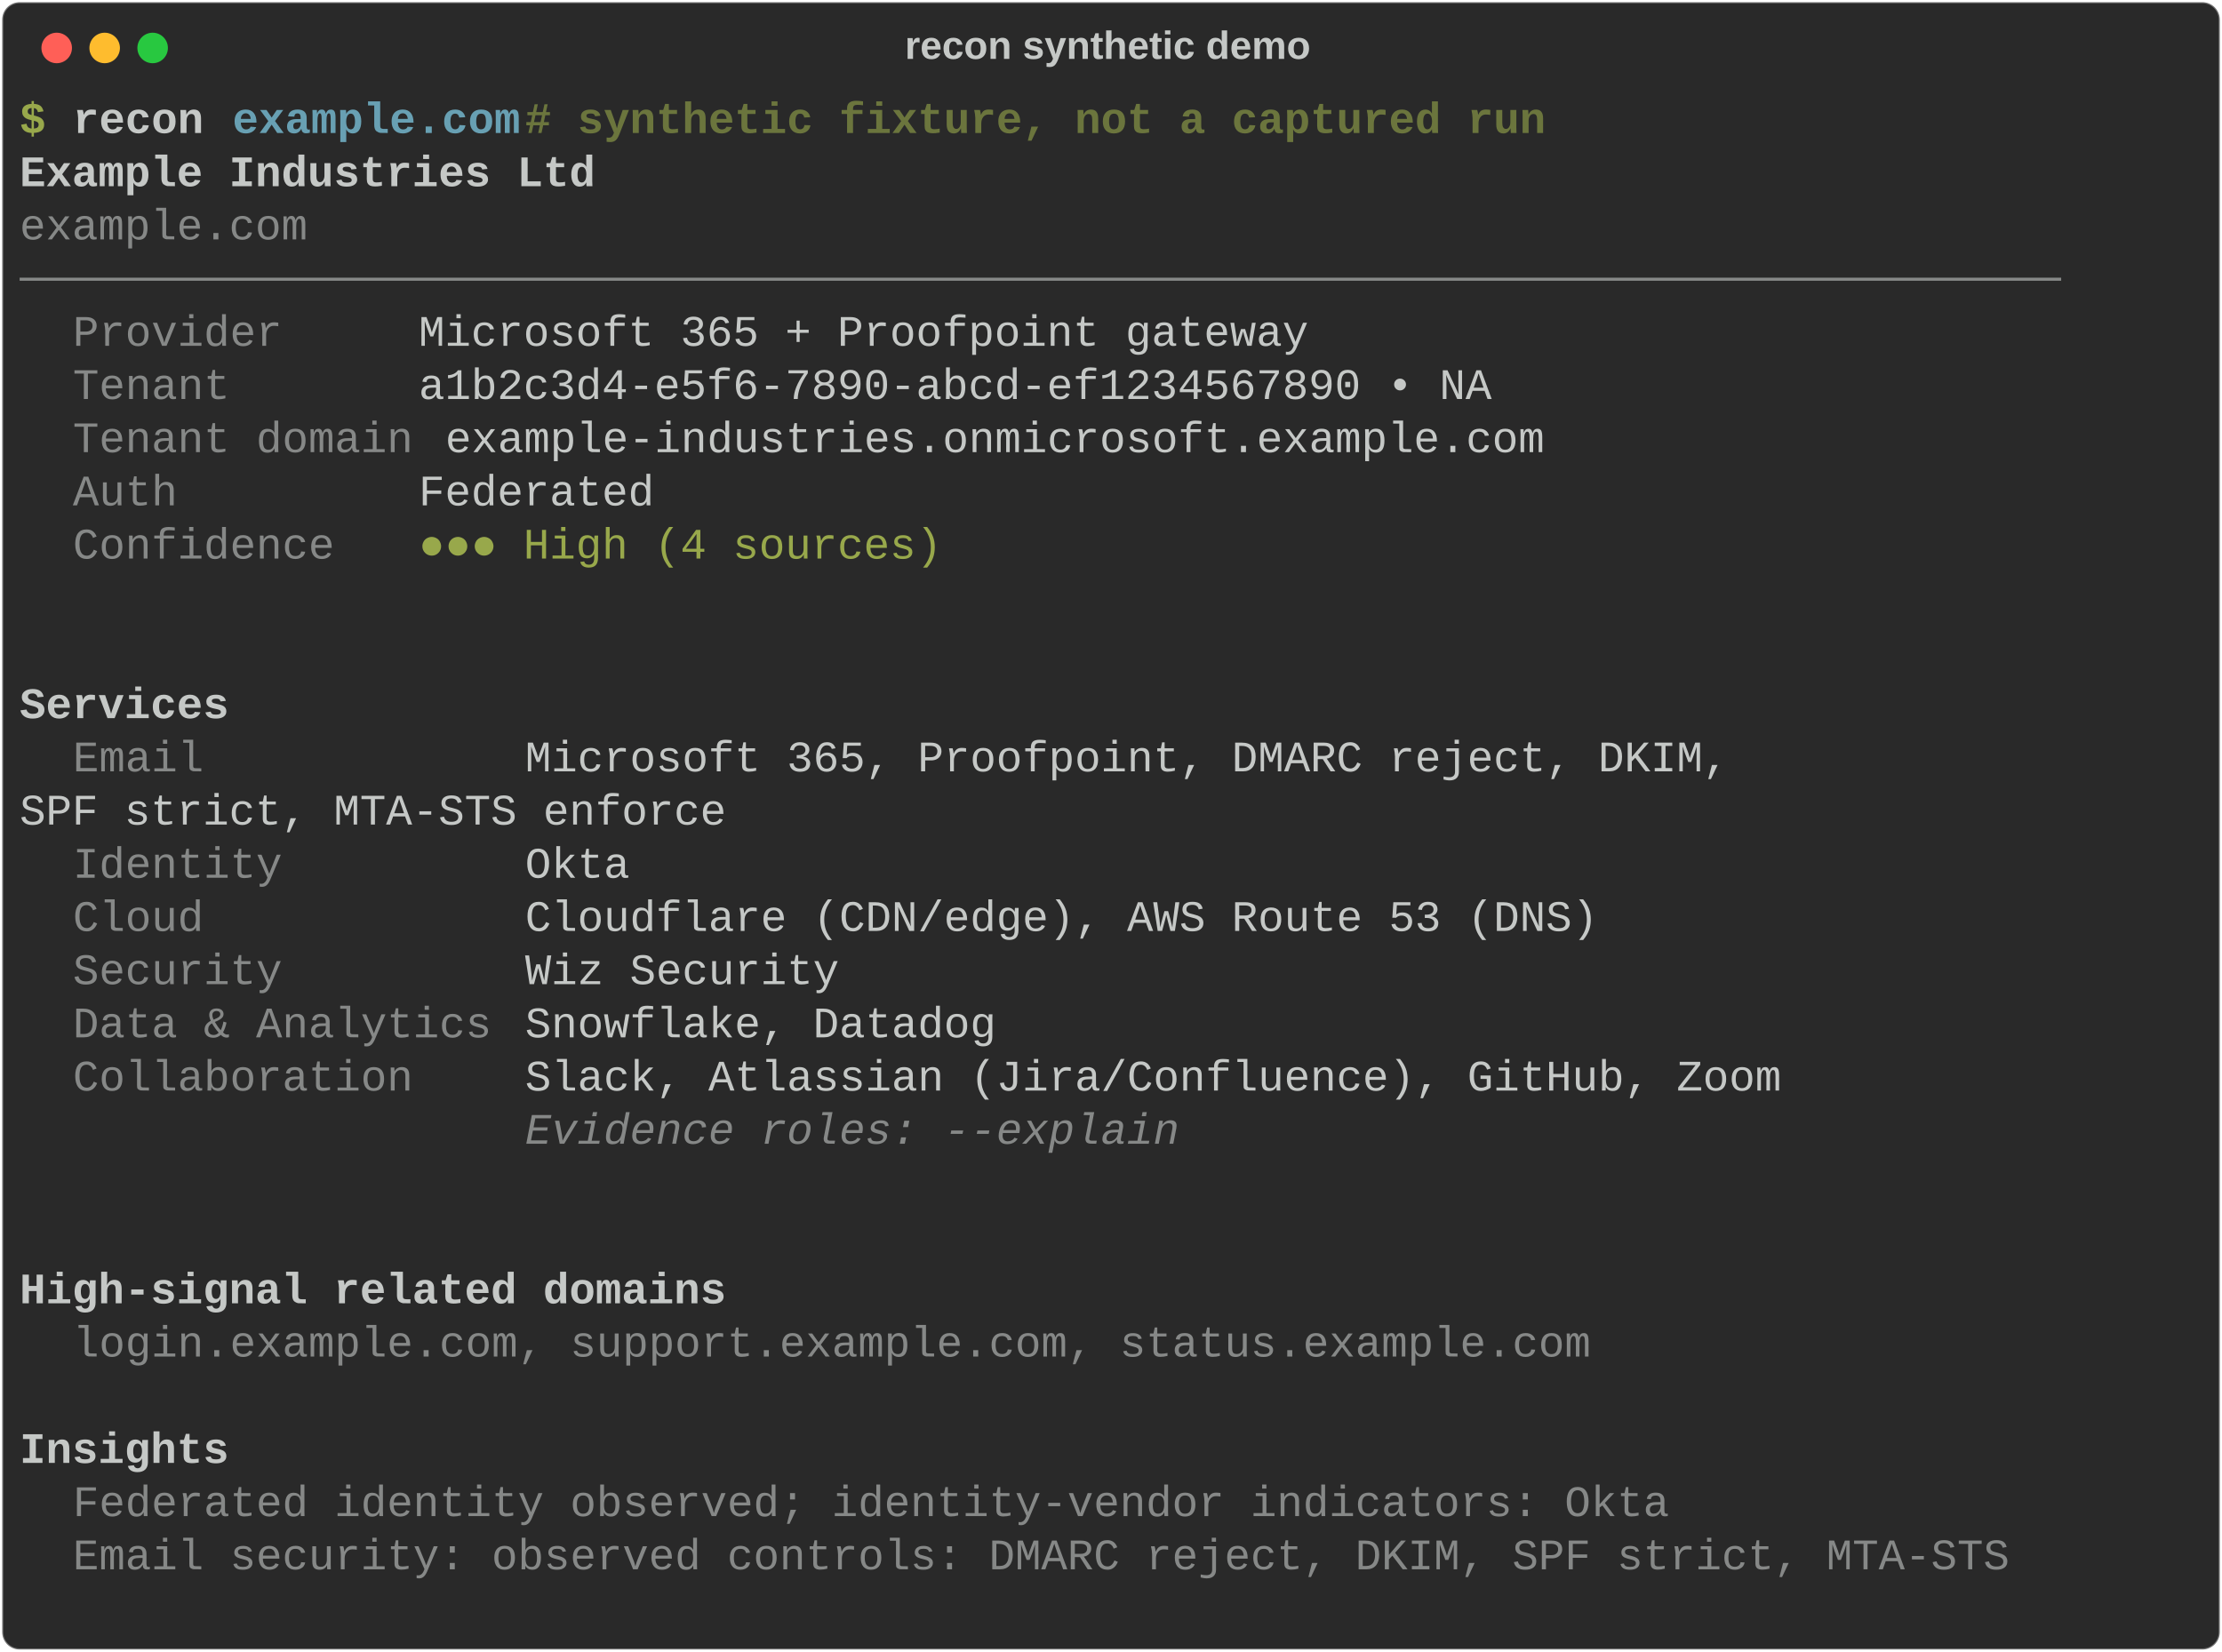
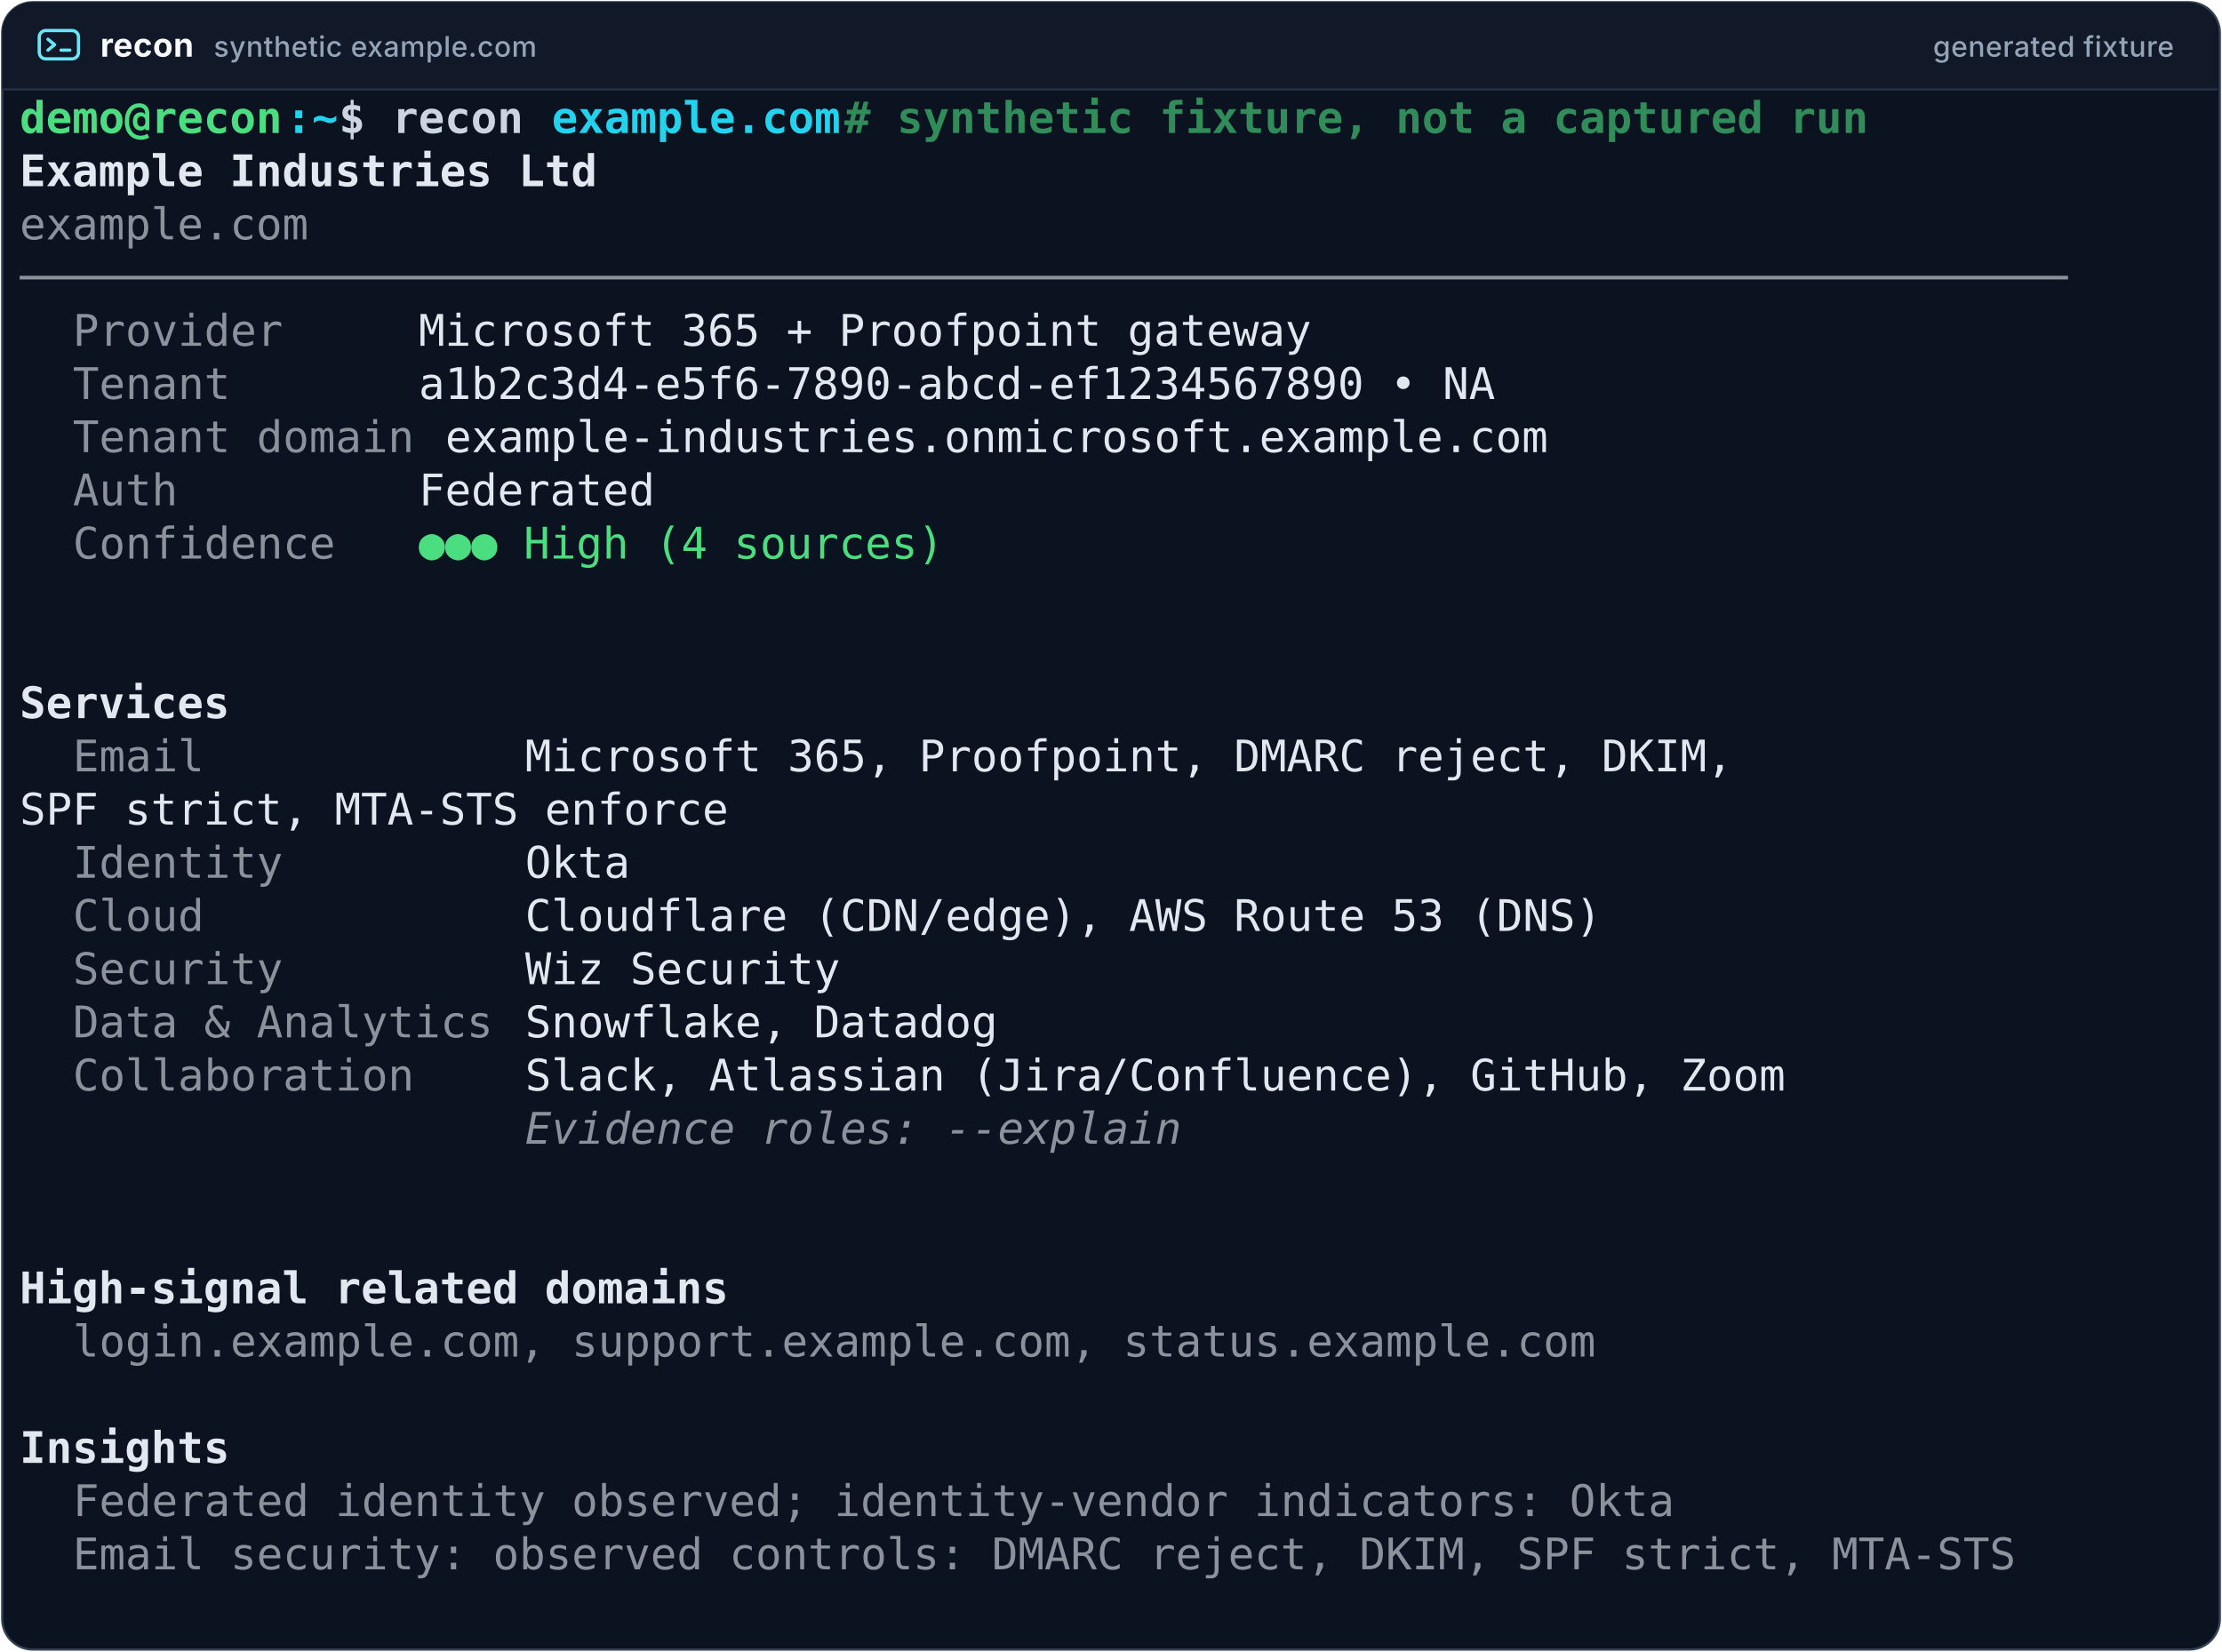
<svg xmlns="http://www.w3.org/2000/svg" class="rich-terminal" role="img" aria-labelledby="recon-demo-accessible-title recon-demo-accessible-description" viewBox="0 0 1019 757.6">
  <style>
- 
- 
    .recon-demo-matrix {
-         font-family: ui-monospace, SFMono-Regular, Consolas, Liberation Mono, monospace;
+         font-family: "JetBrains Mono", "Cascadia Mono", "DejaVu Sans Mono", "Liberation Mono", monospace;
        font-size: 20px;
        line-height: 24.4px;
        font-variant-east-asian: full-width;
+         font-feature-settings: "liga" 0;
    }
- 
    .recon-demo-title {
-         font-size: 18px;
-         font-weight: bold;
-         font-family: arial;
+         fill: #f8fafc;
+         font-family: Inter, system-ui, sans-serif;
+         font-size: 15px;
+         font-weight: 650;
+         letter-spacing: 0.2px;
    }
- 
-     .recon-demo-r1 { fill: #98a84b;font-weight: bold }
- .recon-demo-r2 { fill: #c5c8c6;font-weight: bold }
- .recon-demo-r3 { fill: #68a0b3;font-weight: bold }
- .recon-demo-r4 { fill: #6b753d;font-weight: bold }
- .recon-demo-r5 { fill: #c5c8c6 }
- .recon-demo-r6 { fill: #868887 }
- .recon-demo-r7 { fill: #98a84b }
- .recon-demo-r8 { fill: #868887;font-style: italic; }
+     .recon-demo-subtitle {
+         fill: #94a3b8;
+         font-family: Inter, system-ui, sans-serif;
+         font-size: 13px;
+         font-weight: 500;
+         letter-spacing: 0.2px;
+     }
+     .recon-demo-r1 { fill: #4ade80;font-weight: bold }
+ .recon-demo-r2 { fill: #22d3ee;font-weight: bold }
+ .recon-demo-r3 { fill: #cbd5e1;font-weight: bold }
+ .recon-demo-r4 { fill: #308c59;font-weight: bold }
+ .recon-demo-r5 { fill: #e2e8f0 }
+ .recon-demo-r6 { fill: #e2e8f0;font-weight: bold }
+ .recon-demo-r7 { fill: #8c929c }
+ .recon-demo-r8 { fill: #4ade80 }
+ .recon-demo-r9 { fill: #8c929c;font-style: italic; }
    </style>
  <defs>
    <clipPath id="recon-demo-clip-terminal">
      <rect x="0" y="0" width="999.4" height="706.6" />
    </clipPath>
    <clipPath id="recon-demo-line-0">
      <rect x="0" y="1.5" width="1000.4" height="24.65" />
    </clipPath>
    <clipPath id="recon-demo-line-1">
      <rect x="0" y="25.9" width="1000.4" height="24.65" />
    </clipPath>
    <clipPath id="recon-demo-line-2">
      <rect x="0" y="50.3" width="1000.4" height="24.65" />
    </clipPath>
    <clipPath id="recon-demo-line-3">
      <rect x="0" y="74.7" width="1000.4" height="24.65" />
    </clipPath>
    <clipPath id="recon-demo-line-4">
      <rect x="0" y="99.1" width="1000.4" height="24.65" />
    </clipPath>
    <clipPath id="recon-demo-line-5">
      <rect x="0" y="123.5" width="1000.4" height="24.65" />
    </clipPath>
    <clipPath id="recon-demo-line-6">
      <rect x="0" y="147.9" width="1000.4" height="24.65" />
    </clipPath>
    <clipPath id="recon-demo-line-7">
      <rect x="0" y="172.3" width="1000.4" height="24.65" />
    </clipPath>
    <clipPath id="recon-demo-line-8">
      <rect x="0" y="196.7" width="1000.4" height="24.65" />
    </clipPath>
    <clipPath id="recon-demo-line-9">
      <rect x="0" y="221.1" width="1000.4" height="24.65" />
    </clipPath>
    <clipPath id="recon-demo-line-10">
      <rect x="0" y="245.5" width="1000.4" height="24.65" />
    </clipPath>
    <clipPath id="recon-demo-line-11">
      <rect x="0" y="269.9" width="1000.4" height="24.65" />
    </clipPath>
    <clipPath id="recon-demo-line-12">
      <rect x="0" y="294.3" width="1000.4" height="24.65" />
    </clipPath>
    <clipPath id="recon-demo-line-13">
      <rect x="0" y="318.7" width="1000.4" height="24.65" />
    </clipPath>
    <clipPath id="recon-demo-line-14">
      <rect x="0" y="343.1" width="1000.4" height="24.65" />
    </clipPath>
    <clipPath id="recon-demo-line-15">
      <rect x="0" y="367.5" width="1000.4" height="24.65" />
    </clipPath>
    <clipPath id="recon-demo-line-16">
      <rect x="0" y="391.9" width="1000.4" height="24.65" />
    </clipPath>
    <clipPath id="recon-demo-line-17">
      <rect x="0" y="416.3" width="1000.4" height="24.65" />
    </clipPath>
    <clipPath id="recon-demo-line-18">
      <rect x="0" y="440.7" width="1000.4" height="24.65" />
    </clipPath>
    <clipPath id="recon-demo-line-19">
      <rect x="0" y="465.1" width="1000.4" height="24.65" />
    </clipPath>
    <clipPath id="recon-demo-line-20">
      <rect x="0" y="489.5" width="1000.4" height="24.65" />
    </clipPath>
    <clipPath id="recon-demo-line-21">
      <rect x="0" y="513.9" width="1000.4" height="24.65" />
    </clipPath>
    <clipPath id="recon-demo-line-22">
      <rect x="0" y="538.3" width="1000.4" height="24.65" />
    </clipPath>
    <clipPath id="recon-demo-line-23">
      <rect x="0" y="562.7" width="1000.4" height="24.65" />
    </clipPath>
    <clipPath id="recon-demo-line-24">
      <rect x="0" y="587.1" width="1000.4" height="24.65" />
    </clipPath>
    <clipPath id="recon-demo-line-25">
      <rect x="0" y="611.5" width="1000.4" height="24.65" />
    </clipPath>
    <clipPath id="recon-demo-line-26">
      <rect x="0" y="635.9" width="1000.4" height="24.65" />
    </clipPath>
    <clipPath id="recon-demo-line-27">
      <rect x="0" y="660.3" width="1000.4" height="24.65" />
    </clipPath>
  </defs>
-   <rect fill="#292929" stroke="rgba(255,255,255,0.35)" stroke-width="1" x="1" y="1" width="1017" height="755.6" rx="8" />
-   <text class="recon-demo-title" fill="#c5c8c6" text-anchor="middle" x="508" y="27">recon synthetic demo</text>
-   <g transform="translate(26,22)">
-     <circle cx="0" cy="0" r="7" fill="#ff5f57" />
-     <circle cx="22" cy="0" r="7" fill="#febc2e" />
-     <circle cx="44" cy="0" r="7" fill="#28c840" />
+   <rect fill="#0b1220" stroke="#334155" stroke-width="1" x="1" y="1" width="1017" height="755.6" rx="14" />
+   <path fill="#111827" d="M 15 1 H 1003 A 14 14 0 0 1 1017 15 V 41 H 1 V 15 A 14 14 0 0 1 15 1 Z" />
+   <line x1="1" y1="41" x2="1017" y2="41" stroke="#253247" stroke-width="1" />
+   <g fill="none" stroke="#67e8f9" stroke-linecap="round" stroke-linejoin="round" stroke-width="1.5">
+     <rect x="18" y="14" width="18" height="13" rx="3" />
+     <path d="M 22 18 L 25 20.5 L 22 23 M 28 23 H 32" />
  </g>
+   <text class="recon-demo-title" x="46" y="26">recon</text>
+   <text class="recon-demo-subtitle" x="98" y="26">synthetic example.com</text>
+   <text class="recon-demo-subtitle" text-anchor="end" x="997" y="26">generated fixture</text>
  <g transform="translate(9, 41)" clip-path="url(#recon-demo-clip-terminal)">
    <g class="recon-demo-matrix">
-       <text class="recon-demo-r1" x="0" y="20" textLength="24.4" clip-path="url(#recon-demo-line-0)">$ </text>
-       <text class="recon-demo-r2" x="24.4" y="20" textLength="73.2" clip-path="url(#recon-demo-line-0)">recon </text>
-       <text class="recon-demo-r3" x="97.6" y="20" textLength="134.2" clip-path="url(#recon-demo-line-0)">example.com</text>
-       <text class="recon-demo-r4" x="231.8" y="20" textLength="524.6" clip-path="url(#recon-demo-line-0)">    # synthetic fixture, not a captured run</text>
+       <text class="recon-demo-r1" x="0" y="20" textLength="122" clip-path="url(#recon-demo-line-0)">demo@recon</text>
+       <text class="recon-demo-r2" x="122" y="20" textLength="24.4" clip-path="url(#recon-demo-line-0)">:~</text>
+       <text class="recon-demo-r3" x="146.4" y="20" textLength="24.4" clip-path="url(#recon-demo-line-0)">$ </text>
+       <text class="recon-demo-r3" x="170.8" y="20" textLength="73.2" clip-path="url(#recon-demo-line-0)">recon </text>
+       <text class="recon-demo-r2" x="244" y="20" textLength="134.2" clip-path="url(#recon-demo-line-0)">example.com</text>
+       <text class="recon-demo-r4" x="378.2" y="20" textLength="524.6" clip-path="url(#recon-demo-line-0)">    # synthetic fixture, not a captured run</text>
      <text class="recon-demo-r5" x="1000.4" y="20" textLength="12.2" clip-path="url(#recon-demo-line-0)">
</text>
-       <text class="recon-demo-r2" x="0" y="44.4" textLength="268.4" clip-path="url(#recon-demo-line-1)">Example Industries Ltd</text>
+       <text class="recon-demo-r6" x="0" y="44.4" textLength="268.4" clip-path="url(#recon-demo-line-1)">Example Industries Ltd</text>
      <text class="recon-demo-r5" x="1000.4" y="44.4" textLength="12.2" clip-path="url(#recon-demo-line-1)">
</text>
-       <text class="recon-demo-r6" x="0" y="68.8" textLength="134.2" clip-path="url(#recon-demo-line-2)">example.com</text>
+       <text class="recon-demo-r7" x="0" y="68.8" textLength="134.2" clip-path="url(#recon-demo-line-2)">example.com</text>
      <text class="recon-demo-r5" x="1000.4" y="68.8" textLength="12.2" clip-path="url(#recon-demo-line-2)">
</text>
-       <text class="recon-demo-r6" x="0" y="93.2" textLength="951.6" clip-path="url(#recon-demo-line-3)">──────────────────────────────────────────────────────────────────────────────</text>
+       <text class="recon-demo-r7" x="0" y="93.2" textLength="951.6" clip-path="url(#recon-demo-line-3)">──────────────────────────────────────────────────────────────────────────────</text>
      <text class="recon-demo-r5" x="1000.4" y="93.2" textLength="12.2" clip-path="url(#recon-demo-line-3)">
</text>
-       <text class="recon-demo-r6" x="24.4" y="117.6" textLength="158.6" clip-path="url(#recon-demo-line-4)">Provider     </text>
+       <text class="recon-demo-r7" x="24.4" y="117.6" textLength="158.6" clip-path="url(#recon-demo-line-4)">Provider     </text>
      <text class="recon-demo-r5" x="183" y="117.6" textLength="414.8" clip-path="url(#recon-demo-line-4)">Microsoft 365 + Proofpoint gateway</text>
      <text class="recon-demo-r5" x="1000.4" y="117.6" textLength="12.2" clip-path="url(#recon-demo-line-4)">
</text>
-       <text class="recon-demo-r6" x="24.4" y="142" textLength="158.6" clip-path="url(#recon-demo-line-5)">Tenant       </text>
+       <text class="recon-demo-r7" x="24.4" y="142" textLength="158.6" clip-path="url(#recon-demo-line-5)">Tenant       </text>
      <text class="recon-demo-r5" x="183" y="142" textLength="500.2" clip-path="url(#recon-demo-line-5)">a1b2c3d4-e5f6-7890-abcd-ef1234567890 • NA</text>
      <text class="recon-demo-r5" x="1000.4" y="142" textLength="12.2" clip-path="url(#recon-demo-line-5)">
</text>
-       <text class="recon-demo-r6" x="24.4" y="166.4" textLength="170.8" clip-path="url(#recon-demo-line-6)">Tenant domain </text>
+       <text class="recon-demo-r7" x="24.4" y="166.4" textLength="170.8" clip-path="url(#recon-demo-line-6)">Tenant domain </text>
      <text class="recon-demo-r5" x="195.2" y="166.4" textLength="512.4" clip-path="url(#recon-demo-line-6)">example-industries.onmicrosoft.example.com</text>
      <text class="recon-demo-r5" x="1000.4" y="166.4" textLength="12.2" clip-path="url(#recon-demo-line-6)">
</text>
-       <text class="recon-demo-r6" x="24.4" y="190.8" textLength="158.6" clip-path="url(#recon-demo-line-7)">Auth         </text>
+       <text class="recon-demo-r7" x="24.4" y="190.8" textLength="158.6" clip-path="url(#recon-demo-line-7)">Auth         </text>
      <text class="recon-demo-r5" x="183" y="190.8" textLength="109.8" clip-path="url(#recon-demo-line-7)">Federated</text>
      <text class="recon-demo-r5" x="1000.4" y="190.8" textLength="12.2" clip-path="url(#recon-demo-line-7)">
</text>
-       <text class="recon-demo-r6" x="24.4" y="215.2" textLength="158.6" clip-path="url(#recon-demo-line-8)">Confidence   </text>
-       <text class="recon-demo-r7" x="183" y="215.2" textLength="244" clip-path="url(#recon-demo-line-8)">●●● High (4 sources)</text>
+       <text class="recon-demo-r7" x="24.4" y="215.2" textLength="158.6" clip-path="url(#recon-demo-line-8)">Confidence   </text>
+       <text class="recon-demo-r8" x="183" y="215.2" textLength="244" clip-path="url(#recon-demo-line-8)">●●● High (4 sources)</text>
      <text class="recon-demo-r5" x="1000.4" y="215.2" textLength="12.2" clip-path="url(#recon-demo-line-8)">
</text>
      <text class="recon-demo-r5" x="1000.4" y="239.6" textLength="12.2" clip-path="url(#recon-demo-line-9)">
</text>
      <text class="recon-demo-r5" x="1000.4" y="264" textLength="12.2" clip-path="url(#recon-demo-line-10)">
</text>
-       <text class="recon-demo-r2" x="0" y="288.4" textLength="97.6" clip-path="url(#recon-demo-line-11)">Services</text>
+       <text class="recon-demo-r6" x="0" y="288.4" textLength="97.6" clip-path="url(#recon-demo-line-11)">Services</text>
      <text class="recon-demo-r5" x="1000.4" y="288.4" textLength="12.2" clip-path="url(#recon-demo-line-11)">
</text>
-       <text class="recon-demo-r6" x="24.4" y="312.8" textLength="207.4" clip-path="url(#recon-demo-line-12)">Email            </text>
+       <text class="recon-demo-r7" x="24.4" y="312.8" textLength="207.4" clip-path="url(#recon-demo-line-12)">Email            </text>
      <text class="recon-demo-r5" x="231.8" y="312.8" textLength="561.2" clip-path="url(#recon-demo-line-12)">Microsoft 365, Proofpoint, DMARC reject, DKIM,</text>
      <text class="recon-demo-r5" x="1000.4" y="312.8" textLength="12.2" clip-path="url(#recon-demo-line-12)">
</text>
      <text class="recon-demo-r5" x="0" y="337.2" textLength="561.2" clip-path="url(#recon-demo-line-13)">                   SPF strict, MTA-STS enforce</text>
      <text class="recon-demo-r5" x="1000.4" y="337.2" textLength="12.2" clip-path="url(#recon-demo-line-13)">
</text>
-       <text class="recon-demo-r6" x="24.4" y="361.6" textLength="207.4" clip-path="url(#recon-demo-line-14)">Identity         </text>
+       <text class="recon-demo-r7" x="24.4" y="361.6" textLength="207.4" clip-path="url(#recon-demo-line-14)">Identity         </text>
      <text class="recon-demo-r5" x="231.8" y="361.6" textLength="48.8" clip-path="url(#recon-demo-line-14)">Okta</text>
      <text class="recon-demo-r5" x="1000.4" y="361.6" textLength="12.2" clip-path="url(#recon-demo-line-14)">
</text>
-       <text class="recon-demo-r6" x="24.4" y="386" textLength="207.4" clip-path="url(#recon-demo-line-15)">Cloud            </text>
+       <text class="recon-demo-r7" x="24.4" y="386" textLength="207.4" clip-path="url(#recon-demo-line-15)">Cloud            </text>
      <text class="recon-demo-r5" x="231.8" y="386" textLength="500.2" clip-path="url(#recon-demo-line-15)">Cloudflare (CDN/edge), AWS Route 53 (DNS)</text>
      <text class="recon-demo-r5" x="1000.4" y="386" textLength="12.2" clip-path="url(#recon-demo-line-15)">
</text>
-       <text class="recon-demo-r6" x="24.4" y="410.4" textLength="207.4" clip-path="url(#recon-demo-line-16)">Security         </text>
+       <text class="recon-demo-r7" x="24.4" y="410.4" textLength="207.4" clip-path="url(#recon-demo-line-16)">Security         </text>
      <text class="recon-demo-r5" x="231.8" y="410.4" textLength="146.4" clip-path="url(#recon-demo-line-16)">Wiz Security</text>
      <text class="recon-demo-r5" x="1000.4" y="410.4" textLength="12.2" clip-path="url(#recon-demo-line-16)">
</text>
-       <text class="recon-demo-r6" x="24.4" y="434.8" textLength="207.4" clip-path="url(#recon-demo-line-17)">Data &amp; Analytics </text>
+       <text class="recon-demo-r7" x="24.4" y="434.8" textLength="207.4" clip-path="url(#recon-demo-line-17)">Data &amp; Analytics </text>
      <text class="recon-demo-r5" x="231.8" y="434.8" textLength="219.6" clip-path="url(#recon-demo-line-17)">Snowflake, Datadog</text>
      <text class="recon-demo-r5" x="1000.4" y="434.8" textLength="12.2" clip-path="url(#recon-demo-line-17)">
</text>
-       <text class="recon-demo-r6" x="24.4" y="459.2" textLength="207.4" clip-path="url(#recon-demo-line-18)">Collaboration    </text>
+       <text class="recon-demo-r7" x="24.4" y="459.2" textLength="207.4" clip-path="url(#recon-demo-line-18)">Collaboration    </text>
      <text class="recon-demo-r5" x="231.8" y="459.2" textLength="585.6" clip-path="url(#recon-demo-line-18)">Slack, Atlassian (Jira/Confluence), GitHub, Zoom</text>
      <text class="recon-demo-r5" x="1000.4" y="459.2" textLength="12.2" clip-path="url(#recon-demo-line-18)">
</text>
-       <text class="recon-demo-r8" x="231.8" y="483.6" textLength="305" clip-path="url(#recon-demo-line-19)">Evidence roles: --explain</text>
+       <text class="recon-demo-r9" x="231.8" y="483.6" textLength="305" clip-path="url(#recon-demo-line-19)">Evidence roles: --explain</text>
      <text class="recon-demo-r5" x="1000.4" y="483.6" textLength="12.2" clip-path="url(#recon-demo-line-19)">
</text>
      <text class="recon-demo-r5" x="1000.4" y="508" textLength="12.2" clip-path="url(#recon-demo-line-20)">
</text>
      <text class="recon-demo-r5" x="1000.4" y="532.4" textLength="12.2" clip-path="url(#recon-demo-line-21)">
</text>
-       <text class="recon-demo-r2" x="0" y="556.8" textLength="329.4" clip-path="url(#recon-demo-line-22)">High-signal related domains</text>
+       <text class="recon-demo-r6" x="0" y="556.8" textLength="329.4" clip-path="url(#recon-demo-line-22)">High-signal related domains</text>
      <text class="recon-demo-r5" x="1000.4" y="556.8" textLength="12.2" clip-path="url(#recon-demo-line-22)">
</text>
-       <text class="recon-demo-r6" x="24.4" y="581.2" textLength="707.6" clip-path="url(#recon-demo-line-23)">login.example.com, support.example.com, status.example.com</text>
+       <text class="recon-demo-r7" x="24.4" y="581.2" textLength="707.6" clip-path="url(#recon-demo-line-23)">login.example.com, support.example.com, status.example.com</text>
      <text class="recon-demo-r5" x="1000.4" y="581.2" textLength="12.2" clip-path="url(#recon-demo-line-23)">
</text>
      <text class="recon-demo-r5" x="1000.4" y="605.6" textLength="12.2" clip-path="url(#recon-demo-line-24)">
</text>
-       <text class="recon-demo-r2" x="0" y="630" textLength="97.6" clip-path="url(#recon-demo-line-25)">Insights</text>
+       <text class="recon-demo-r6" x="0" y="630" textLength="97.6" clip-path="url(#recon-demo-line-25)">Insights</text>
      <text class="recon-demo-r5" x="1000.4" y="630" textLength="12.2" clip-path="url(#recon-demo-line-25)">
</text>
-       <text class="recon-demo-r6" x="24.4" y="654.4" textLength="744.2" clip-path="url(#recon-demo-line-26)">Federated identity observed; identity-vendor indicators: Okta</text>
+       <text class="recon-demo-r7" x="24.4" y="654.4" textLength="744.2" clip-path="url(#recon-demo-line-26)">Federated identity observed; identity-vendor indicators: Okta</text>
      <text class="recon-demo-r5" x="1000.4" y="654.4" textLength="12.2" clip-path="url(#recon-demo-line-26)">
</text>
-       <text class="recon-demo-r6" x="24.4" y="678.8" textLength="902.8" clip-path="url(#recon-demo-line-27)">Email security: observed controls: DMARC reject, DKIM, SPF strict, MTA-STS</text>
+       <text class="recon-demo-r7" x="24.4" y="678.8" textLength="902.8" clip-path="url(#recon-demo-line-27)">Email security: observed controls: DMARC reject, DKIM, SPF strict, MTA-STS</text>
      <text class="recon-demo-r5" x="1000.4" y="678.8" textLength="12.2" clip-path="url(#recon-demo-line-27)">
</text>
      <text class="recon-demo-r5" x="1000.4" y="703.2" textLength="12.2" clip-path="url(#recon-demo-line-28)">
</text>
    </g>
  </g>
</svg>
